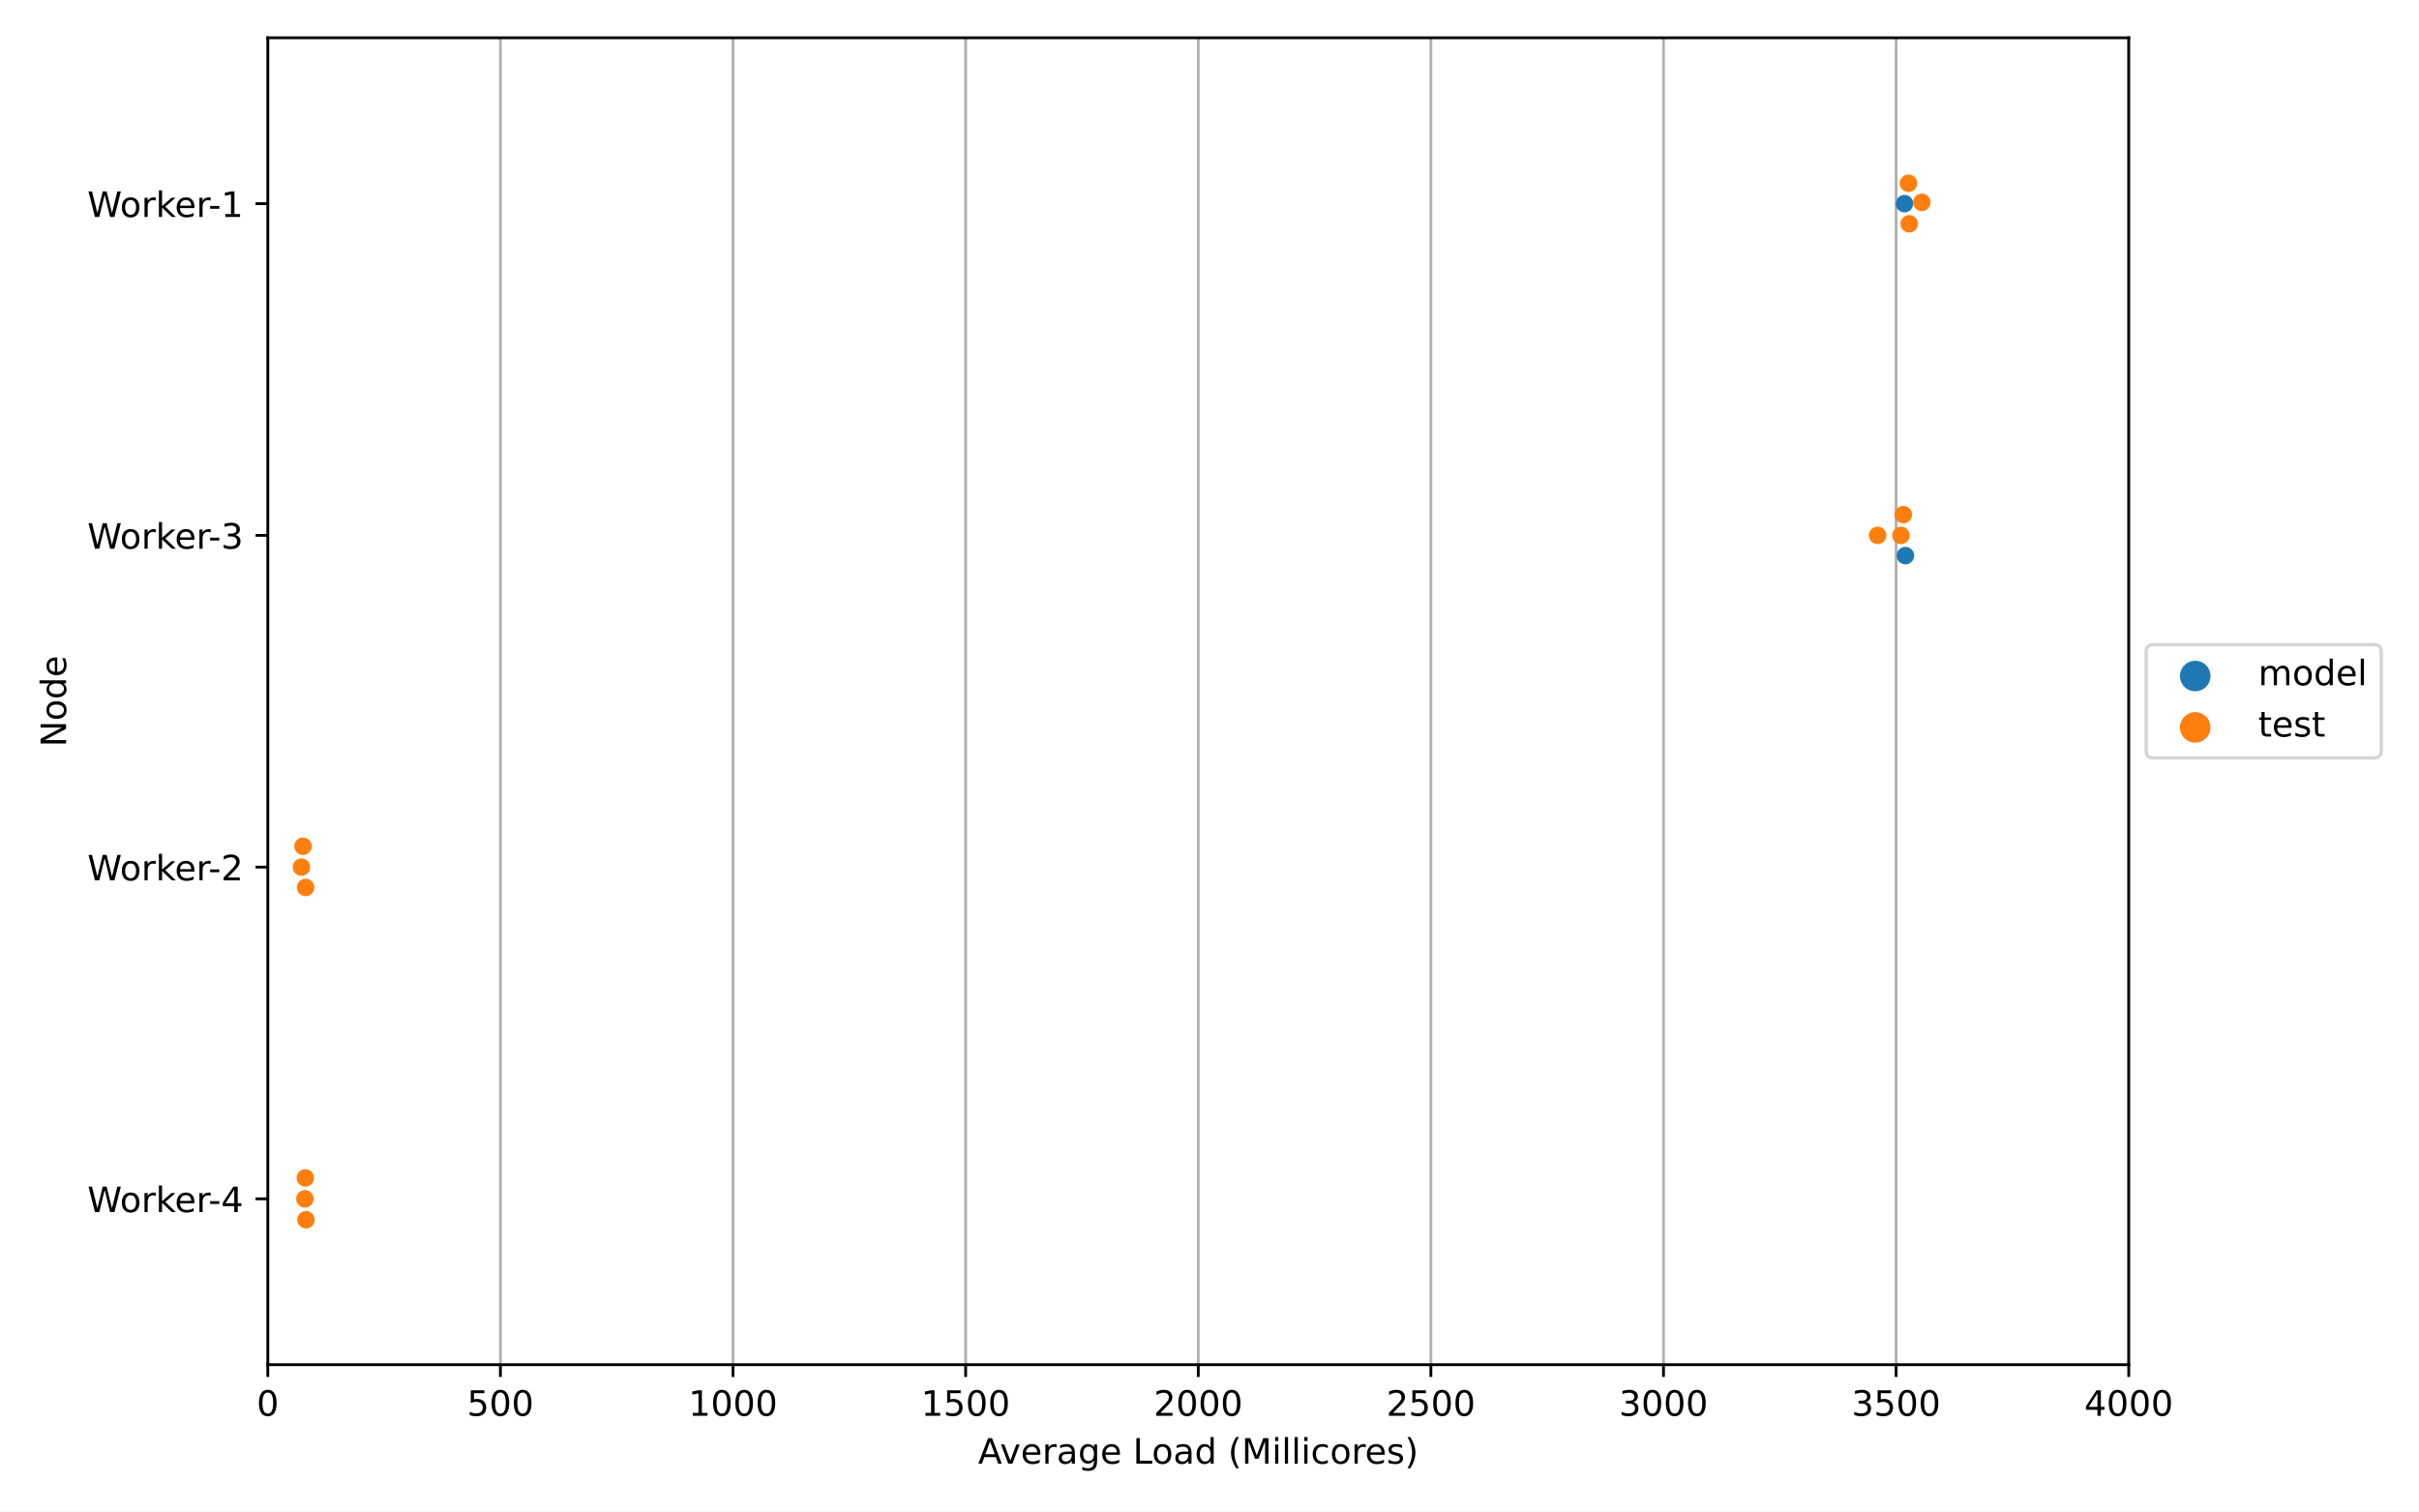
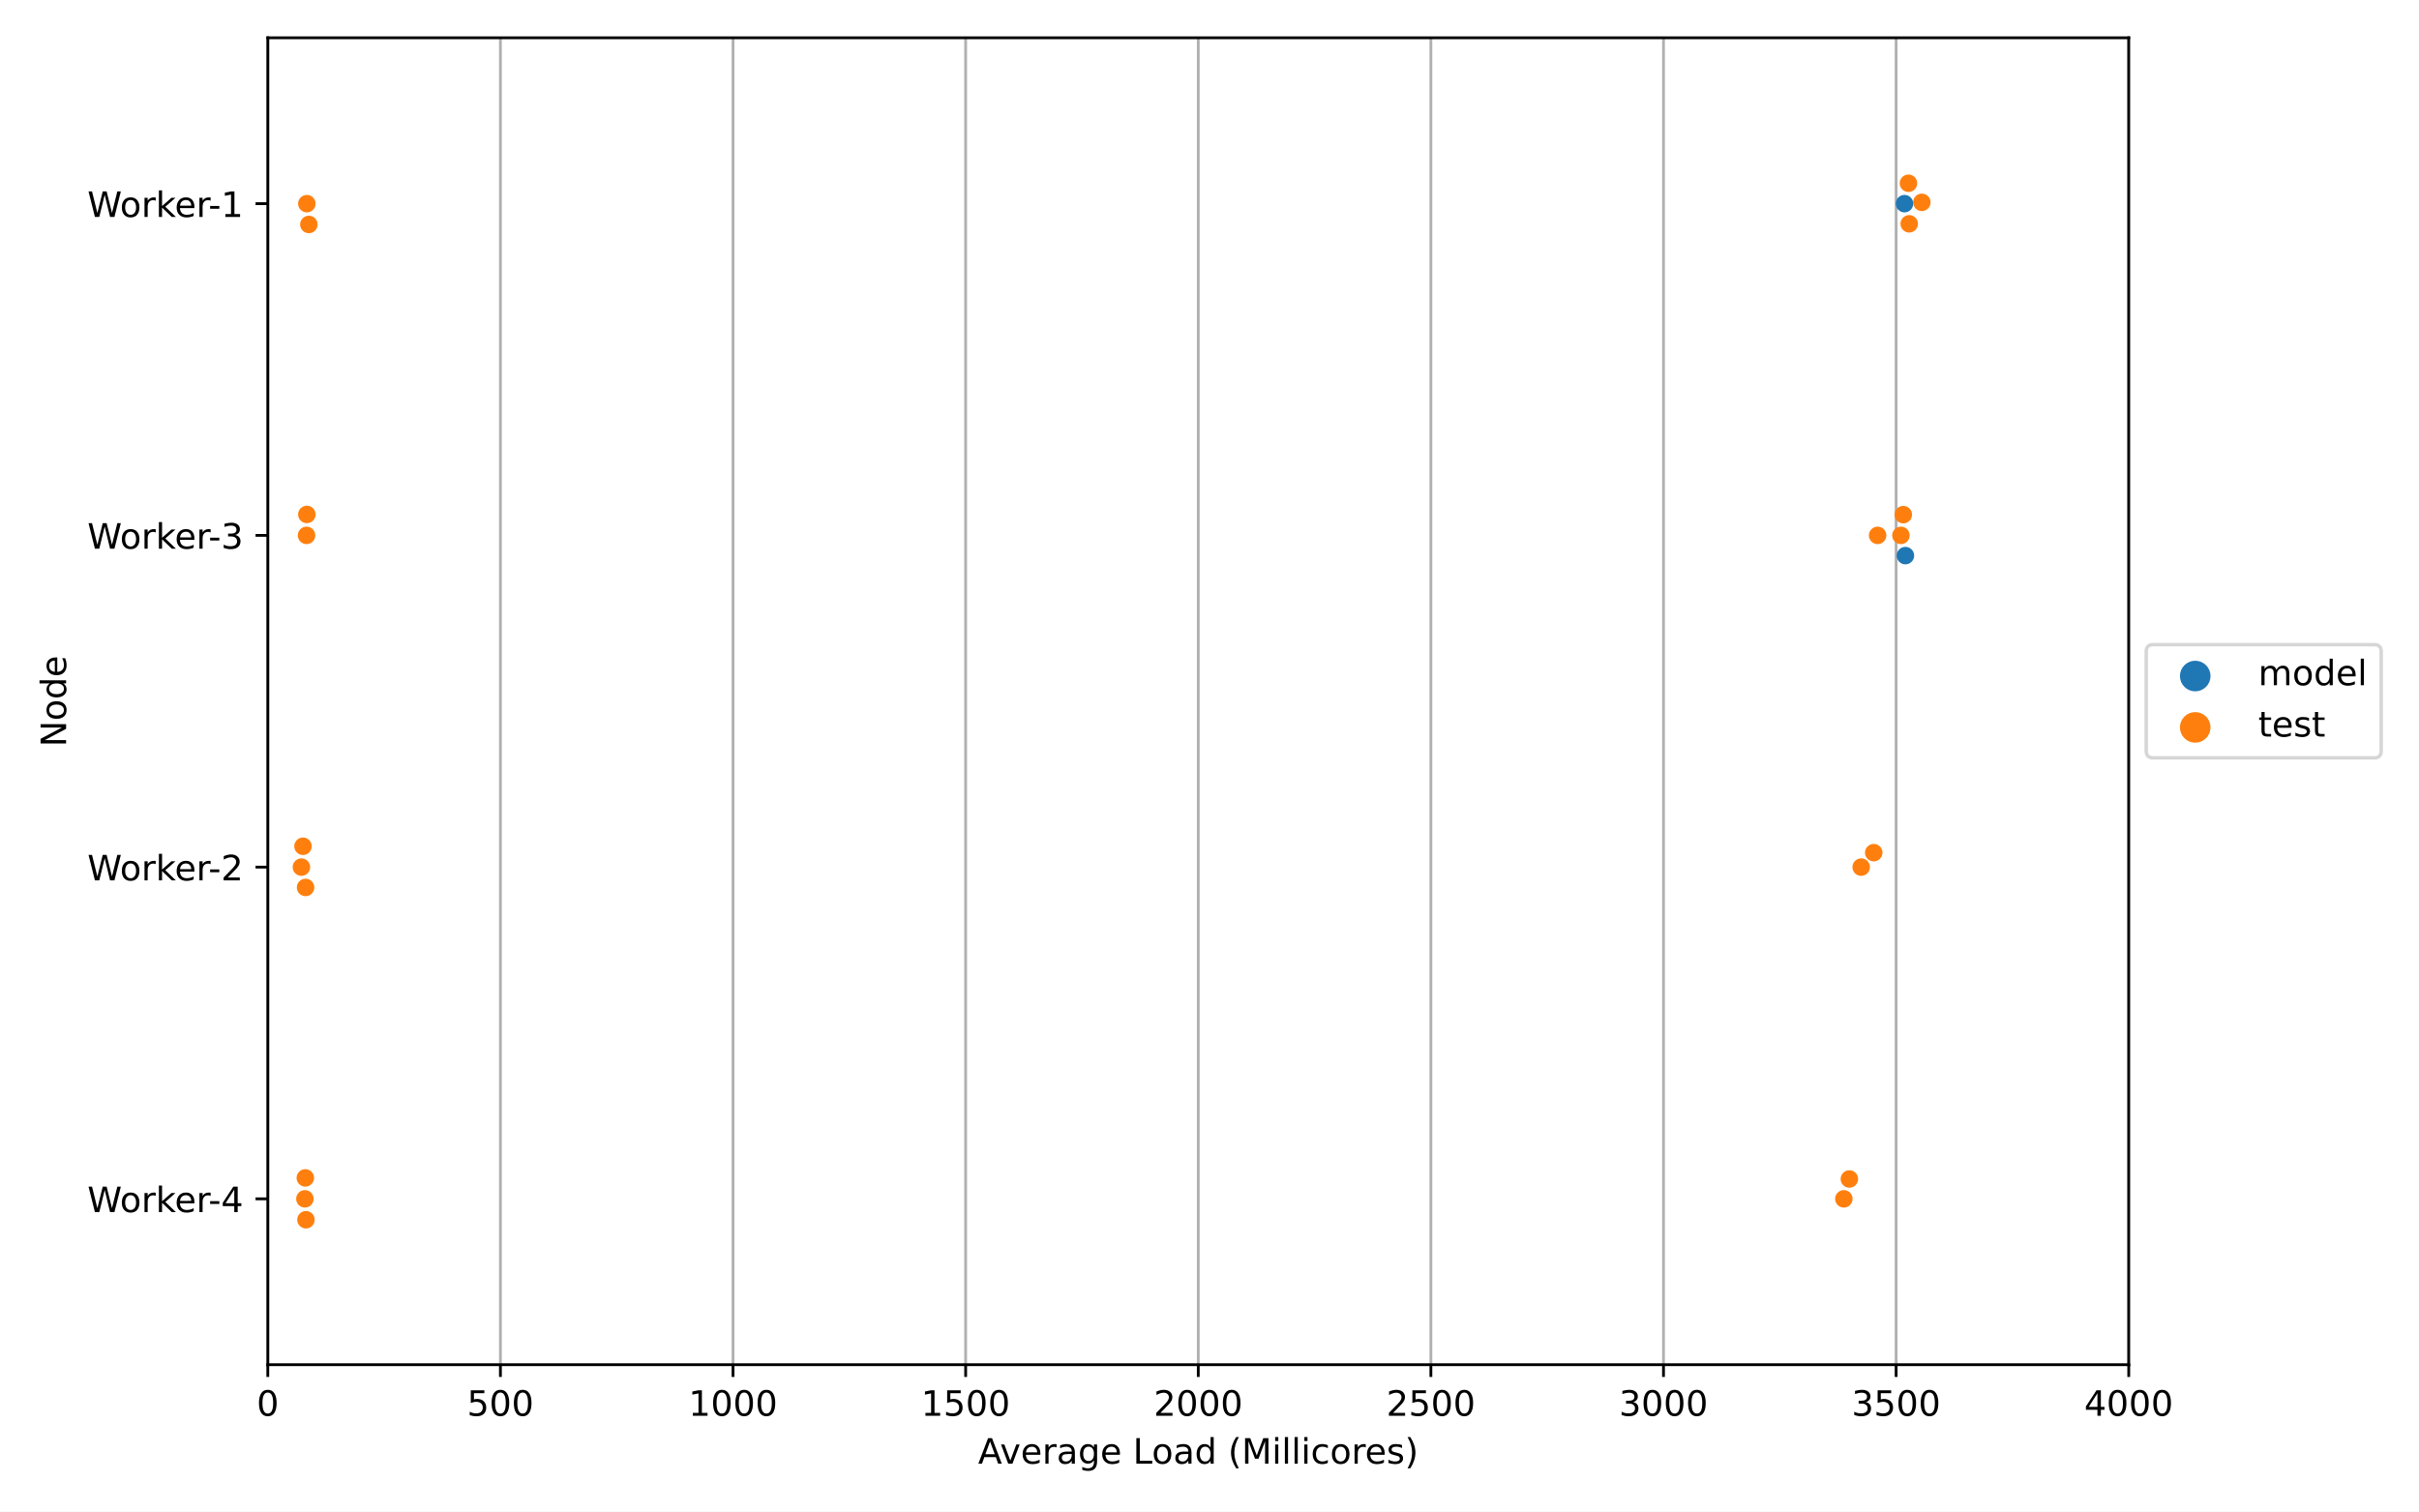
<svg xmlns="http://www.w3.org/2000/svg" xmlns:xlink="http://www.w3.org/1999/xlink" height="432pt" version="1.1" viewBox="0 0 691.2 432" width="691.2pt">
  <defs>
    <style type="text/css">*{stroke-linecap:butt;stroke-linejoin:round;}</style>
  </defs>
  <g id="figure_1">
    <g id="patch_1">
      <path d="M 0 432  L 691.2 432  L 691.2 0  L 0 0  z " style="fill:#ffffff;" />
    </g>
    <g id="axes_1">
      <g id="patch_2">
        <path d="M 76.52 390.04  L 608.26 390.04  L 608.26 10.8  L 76.52 10.8  z " style="fill:#ffffff;" />
      </g>
      <g id="PathCollection_1" />
      <g id="PathCollection_2" />
      <g id="matplotlib.axis_1">
        <g id="xtick_1">
          <g id="line2d_1">
-             <path clip-path="url(#pcf70c46ea8)" d="M 76.52 390.04  L 76.52 10.8  " style="fill:none;stroke:#b0b0b0;stroke-linecap:square;stroke-width:0.8;" />
+             <path clip-path="url(#p6c5d3d600a)" d="M 76.52 390.04  L 76.52 10.8  " style="fill:none;stroke:#b0b0b0;stroke-linecap:square;stroke-width:0.8;" />
          </g>
          <g id="line2d_2">
            <defs>
-               <path d="M 0 0  L 0 3.5  " id="mb868f9da15" style="stroke:#000000;stroke-width:0.8;" />
-             </defs>
-             <g>
-               <use style="stroke:#000000;stroke-width:0.8;" x="76.52" xlink:href="#mb868f9da15" y="390.04" />
+               <path d="M 0 0  L 0 3.5  " id="m6a0aeafba4" style="stroke:#000000;stroke-width:0.8;" />
+             </defs>
+             <g>
+               <use style="stroke:#000000;stroke-width:0.8;" x="76.52" xlink:href="#m6a0aeafba4" y="390.04" />
            </g>
          </g>
          <g id="text_1">
            <g transform="translate(73.33875 404.6384)scale(0.1 -0.1)">
              <defs>
                <path d="M 2034 4250  Q 1547 4250 1301 3770  Q 1056 3291 1056 2328  Q 1056 1369 1301 889  Q 1547 409 2034 409  Q 2525 409 2770 889  Q 3016 1369 3016 2328  Q 3016 3291 2770 3770  Q 2525 4250 2034 4250  z M 2034 4750  Q 2819 4750 3233 4129  Q 3647 3509 3647 2328  Q 3647 1150 3233 529  Q 2819 -91 2034 -91  Q 1250 -91 836 529  Q 422 1150 422 2328  Q 422 3509 836 4129  Q 1250 4750 2034 4750  z " id="DejaVuSans-30" transform="scale(0.015625)" />
              </defs>
              <use xlink:href="#DejaVuSans-30" />
            </g>
          </g>
        </g>
        <g id="xtick_2">
          <g id="line2d_3">
-             <path clip-path="url(#pcf70c46ea8)" d="M 142.988 390.04  L 142.988 10.8  " style="fill:none;stroke:#b0b0b0;stroke-linecap:square;stroke-width:0.8;" />
+             <path clip-path="url(#p6c5d3d600a)" d="M 142.988 390.04  L 142.988 10.8  " style="fill:none;stroke:#b0b0b0;stroke-linecap:square;stroke-width:0.8;" />
          </g>
          <g id="line2d_4">
            <g>
-               <use style="stroke:#000000;stroke-width:0.8;" x="142.988" xlink:href="#mb868f9da15" y="390.04" />
+               <use style="stroke:#000000;stroke-width:0.8;" x="142.988" xlink:href="#m6a0aeafba4" y="390.04" />
            </g>
          </g>
          <g id="text_2">
            <g transform="translate(133.4437 404.6384)scale(0.1 -0.1)">
              <defs>
                <path d="M 691 4666  L 3169 4666  L 3169 4134  L 1269 4134  L 1269 2991  Q 1406 3038 1543 3061  Q 1681 3084 1819 3084  Q 2600 3084 3056 2656  Q 3513 2228 3513 1497  Q 3513 744 3044 326  Q 2575 -91 1722 -91  Q 1428 -91 1123 -41  Q 819 9 494 109  L 494 744  Q 775 591 1075 516  Q 1375 441 1709 441  Q 2250 441 2565 725  Q 2881 1009 2881 1497  Q 2881 1984 2565 2268  Q 2250 2553 1709 2553  Q 1456 2553 1204 2497  Q 953 2441 691 2322  L 691 4666  z " id="DejaVuSans-35" transform="scale(0.015625)" />
              </defs>
              <use xlink:href="#DejaVuSans-35" />
              <use x="63.623" xlink:href="#DejaVuSans-30" />
              <use x="127.246" xlink:href="#DejaVuSans-30" />
            </g>
          </g>
        </g>
        <g id="xtick_3">
          <g id="line2d_5">
-             <path clip-path="url(#pcf70c46ea8)" d="M 209.455 390.04  L 209.455 10.8  " style="fill:none;stroke:#b0b0b0;stroke-linecap:square;stroke-width:0.8;" />
+             <path clip-path="url(#p6c5d3d600a)" d="M 209.455 390.04  L 209.455 10.8  " style="fill:none;stroke:#b0b0b0;stroke-linecap:square;stroke-width:0.8;" />
          </g>
          <g id="line2d_6">
            <g>
-               <use style="stroke:#000000;stroke-width:0.8;" x="209.455" xlink:href="#mb868f9da15" y="390.04" />
+               <use style="stroke:#000000;stroke-width:0.8;" x="209.455" xlink:href="#m6a0aeafba4" y="390.04" />
            </g>
          </g>
          <g id="text_3">
            <g transform="translate(196.73 404.6384)scale(0.1 -0.1)">
              <defs>
                <path d="M 794 531  L 1825 531  L 1825 4091  L 703 3866  L 703 4441  L 1819 4666  L 2450 4666  L 2450 531  L 3481 531  L 3481 0  L 794 0  L 794 531  z " id="DejaVuSans-31" transform="scale(0.015625)" />
              </defs>
              <use xlink:href="#DejaVuSans-31" />
              <use x="63.623" xlink:href="#DejaVuSans-30" />
              <use x="127.246" xlink:href="#DejaVuSans-30" />
              <use x="190.869" xlink:href="#DejaVuSans-30" />
            </g>
          </g>
        </g>
        <g id="xtick_4">
          <g id="line2d_7">
-             <path clip-path="url(#pcf70c46ea8)" d="M 275.923 390.04  L 275.923 10.8  " style="fill:none;stroke:#b0b0b0;stroke-linecap:square;stroke-width:0.8;" />
+             <path clip-path="url(#p6c5d3d600a)" d="M 275.923 390.04  L 275.923 10.8  " style="fill:none;stroke:#b0b0b0;stroke-linecap:square;stroke-width:0.8;" />
          </g>
          <g id="line2d_8">
            <g>
-               <use style="stroke:#000000;stroke-width:0.8;" x="275.923" xlink:href="#mb868f9da15" y="390.04" />
+               <use style="stroke:#000000;stroke-width:0.8;" x="275.923" xlink:href="#m6a0aeafba4" y="390.04" />
            </g>
          </g>
          <g id="text_4">
            <g transform="translate(263.1975 404.6384)scale(0.1 -0.1)">
              <use xlink:href="#DejaVuSans-31" />
              <use x="63.623" xlink:href="#DejaVuSans-35" />
              <use x="127.246" xlink:href="#DejaVuSans-30" />
              <use x="190.869" xlink:href="#DejaVuSans-30" />
            </g>
          </g>
        </g>
        <g id="xtick_5">
          <g id="line2d_9">
-             <path clip-path="url(#pcf70c46ea8)" d="M 342.39 390.04  L 342.39 10.8  " style="fill:none;stroke:#b0b0b0;stroke-linecap:square;stroke-width:0.8;" />
+             <path clip-path="url(#p6c5d3d600a)" d="M 342.39 390.04  L 342.39 10.8  " style="fill:none;stroke:#b0b0b0;stroke-linecap:square;stroke-width:0.8;" />
          </g>
          <g id="line2d_10">
            <g>
-               <use style="stroke:#000000;stroke-width:0.8;" x="342.39" xlink:href="#mb868f9da15" y="390.04" />
+               <use style="stroke:#000000;stroke-width:0.8;" x="342.39" xlink:href="#m6a0aeafba4" y="390.04" />
            </g>
          </g>
          <g id="text_5">
            <g transform="translate(329.665 404.6384)scale(0.1 -0.1)">
              <defs>
                <path d="M 1228 531  L 3431 531  L 3431 0  L 469 0  L 469 531  Q 828 903 1448 1529  Q 2069 2156 2228 2338  Q 2531 2678 2651 2914  Q 2772 3150 2772 3378  Q 2772 3750 2511 3984  Q 2250 4219 1831 4219  Q 1534 4219 1204 4116  Q 875 4013 500 3803  L 500 4441  Q 881 4594 1212 4672  Q 1544 4750 1819 4750  Q 2544 4750 2975 4387  Q 3406 4025 3406 3419  Q 3406 3131 3298 2873  Q 3191 2616 2906 2266  Q 2828 2175 2409 1742  Q 1991 1309 1228 531  z " id="DejaVuSans-32" transform="scale(0.015625)" />
              </defs>
              <use xlink:href="#DejaVuSans-32" />
              <use x="63.623" xlink:href="#DejaVuSans-30" />
              <use x="127.246" xlink:href="#DejaVuSans-30" />
              <use x="190.869" xlink:href="#DejaVuSans-30" />
            </g>
          </g>
        </g>
        <g id="xtick_6">
          <g id="line2d_11">
-             <path clip-path="url(#pcf70c46ea8)" d="M 408.858 390.04  L 408.858 10.8  " style="fill:none;stroke:#b0b0b0;stroke-linecap:square;stroke-width:0.8;" />
+             <path clip-path="url(#p6c5d3d600a)" d="M 408.858 390.04  L 408.858 10.8  " style="fill:none;stroke:#b0b0b0;stroke-linecap:square;stroke-width:0.8;" />
          </g>
          <g id="line2d_12">
            <g>
-               <use style="stroke:#000000;stroke-width:0.8;" x="408.858" xlink:href="#mb868f9da15" y="390.04" />
+               <use style="stroke:#000000;stroke-width:0.8;" x="408.858" xlink:href="#m6a0aeafba4" y="390.04" />
            </g>
          </g>
          <g id="text_6">
            <g transform="translate(396.1325 404.6384)scale(0.1 -0.1)">
              <use xlink:href="#DejaVuSans-32" />
              <use x="63.623" xlink:href="#DejaVuSans-35" />
              <use x="127.246" xlink:href="#DejaVuSans-30" />
              <use x="190.869" xlink:href="#DejaVuSans-30" />
            </g>
          </g>
        </g>
        <g id="xtick_7">
          <g id="line2d_13">
-             <path clip-path="url(#pcf70c46ea8)" d="M 475.325 390.04  L 475.325 10.8  " style="fill:none;stroke:#b0b0b0;stroke-linecap:square;stroke-width:0.8;" />
+             <path clip-path="url(#p6c5d3d600a)" d="M 475.325 390.04  L 475.325 10.8  " style="fill:none;stroke:#b0b0b0;stroke-linecap:square;stroke-width:0.8;" />
          </g>
          <g id="line2d_14">
            <g>
-               <use style="stroke:#000000;stroke-width:0.8;" x="475.325" xlink:href="#mb868f9da15" y="390.04" />
+               <use style="stroke:#000000;stroke-width:0.8;" x="475.325" xlink:href="#m6a0aeafba4" y="390.04" />
            </g>
          </g>
          <g id="text_7">
            <g transform="translate(462.6 404.6384)scale(0.1 -0.1)">
              <defs>
                <path d="M 2597 2516  Q 3050 2419 3304 2112  Q 3559 1806 3559 1356  Q 3559 666 3084 287  Q 2609 -91 1734 -91  Q 1441 -91 1130 -33  Q 819 25 488 141  L 488 750  Q 750 597 1062 519  Q 1375 441 1716 441  Q 2309 441 2620 675  Q 2931 909 2931 1356  Q 2931 1769 2642 2001  Q 2353 2234 1838 2234  L 1294 2234  L 1294 2753  L 1863 2753  Q 2328 2753 2575 2939  Q 2822 3125 2822 3475  Q 2822 3834 2567 4026  Q 2313 4219 1838 4219  Q 1578 4219 1281 4162  Q 984 4106 628 3988  L 628 4550  Q 988 4650 1302 4700  Q 1616 4750 1894 4750  Q 2613 4750 3031 4423  Q 3450 4097 3450 3541  Q 3450 3153 3228 2886  Q 3006 2619 2597 2516  z " id="DejaVuSans-33" transform="scale(0.015625)" />
              </defs>
              <use xlink:href="#DejaVuSans-33" />
              <use x="63.623" xlink:href="#DejaVuSans-30" />
              <use x="127.246" xlink:href="#DejaVuSans-30" />
              <use x="190.869" xlink:href="#DejaVuSans-30" />
            </g>
          </g>
        </g>
        <g id="xtick_8">
          <g id="line2d_15">
-             <path clip-path="url(#pcf70c46ea8)" d="M 541.793 390.04  L 541.793 10.8  " style="fill:none;stroke:#b0b0b0;stroke-linecap:square;stroke-width:0.8;" />
+             <path clip-path="url(#p6c5d3d600a)" d="M 541.793 390.04  L 541.793 10.8  " style="fill:none;stroke:#b0b0b0;stroke-linecap:square;stroke-width:0.8;" />
          </g>
          <g id="line2d_16">
            <g>
-               <use style="stroke:#000000;stroke-width:0.8;" x="541.793" xlink:href="#mb868f9da15" y="390.04" />
+               <use style="stroke:#000000;stroke-width:0.8;" x="541.793" xlink:href="#m6a0aeafba4" y="390.04" />
            </g>
          </g>
          <g id="text_8">
            <g transform="translate(529.0675 404.6384)scale(0.1 -0.1)">
              <use xlink:href="#DejaVuSans-33" />
              <use x="63.623" xlink:href="#DejaVuSans-35" />
              <use x="127.246" xlink:href="#DejaVuSans-30" />
              <use x="190.869" xlink:href="#DejaVuSans-30" />
            </g>
          </g>
        </g>
        <g id="xtick_9">
          <g id="line2d_17">
-             <path clip-path="url(#pcf70c46ea8)" d="M 608.26 390.04  L 608.26 10.8  " style="fill:none;stroke:#b0b0b0;stroke-linecap:square;stroke-width:0.8;" />
+             <path clip-path="url(#p6c5d3d600a)" d="M 608.26 390.04  L 608.26 10.8  " style="fill:none;stroke:#b0b0b0;stroke-linecap:square;stroke-width:0.8;" />
          </g>
          <g id="line2d_18">
            <g>
-               <use style="stroke:#000000;stroke-width:0.8;" x="608.26" xlink:href="#mb868f9da15" y="390.04" />
+               <use style="stroke:#000000;stroke-width:0.8;" x="608.26" xlink:href="#m6a0aeafba4" y="390.04" />
            </g>
          </g>
          <g id="text_9">
            <g transform="translate(595.535 404.6384)scale(0.1 -0.1)">
              <defs>
                <path d="M 2419 4116  L 825 1625  L 2419 1625  L 2419 4116  z M 2253 4666  L 3047 4666  L 3047 1625  L 3713 1625  L 3713 1100  L 3047 1100  L 3047 0  L 2419 0  L 2419 1100  L 313 1100  L 313 1709  L 2253 4666  z " id="DejaVuSans-34" transform="scale(0.015625)" />
              </defs>
              <use xlink:href="#DejaVuSans-34" />
              <use x="63.623" xlink:href="#DejaVuSans-30" />
              <use x="127.246" xlink:href="#DejaVuSans-30" />
              <use x="190.869" xlink:href="#DejaVuSans-30" />
            </g>
          </g>
        </g>
        <g id="text_10">
          <g transform="translate(279.4783 418.3166)scale(0.1 -0.1)">
            <defs>
              <path d="M 2188 4044  L 1331 1722  L 3047 1722  L 2188 4044  z M 1831 4666  L 2547 4666  L 4325 0  L 3669 0  L 3244 1197  L 1141 1197  L 716 0  L 50 0  L 1831 4666  z " id="DejaVuSans-41" transform="scale(0.015625)" />
              <path d="M 191 3500  L 800 3500  L 1894 563  L 2988 3500  L 3597 3500  L 2284 0  L 1503 0  L 191 3500  z " id="DejaVuSans-76" transform="scale(0.015625)" />
              <path d="M 3597 1894  L 3597 1613  L 953 1613  Q 991 1019 1311 708  Q 1631 397 2203 397  Q 2534 397 2845 478  Q 3156 559 3463 722  L 3463 178  Q 3153 47 2828 -22  Q 2503 -91 2169 -91  Q 1331 -91 842 396  Q 353 884 353 1716  Q 353 2575 817 3079  Q 1281 3584 2069 3584  Q 2775 3584 3186 3129  Q 3597 2675 3597 1894  z M 3022 2063  Q 3016 2534 2758 2815  Q 2500 3097 2075 3097  Q 1594 3097 1305 2825  Q 1016 2553 972 2059  L 3022 2063  z " id="DejaVuSans-65" transform="scale(0.015625)" />
              <path d="M 2631 2963  Q 2534 3019 2420 3045  Q 2306 3072 2169 3072  Q 1681 3072 1420 2755  Q 1159 2438 1159 1844  L 1159 0  L 581 0  L 581 3500  L 1159 3500  L 1159 2956  Q 1341 3275 1631 3429  Q 1922 3584 2338 3584  Q 2397 3584 2469 3576  Q 2541 3569 2628 3553  L 2631 2963  z " id="DejaVuSans-72" transform="scale(0.015625)" />
              <path d="M 2194 1759  Q 1497 1759 1228 1600  Q 959 1441 959 1056  Q 959 750 1161 570  Q 1363 391 1709 391  Q 2188 391 2477 730  Q 2766 1069 2766 1631  L 2766 1759  L 2194 1759  z M 3341 1997  L 3341 0  L 2766 0  L 2766 531  Q 2569 213 2275 61  Q 1981 -91 1556 -91  Q 1019 -91 701 211  Q 384 513 384 1019  Q 384 1609 779 1909  Q 1175 2209 1959 2209  L 2766 2209  L 2766 2266  Q 2766 2663 2505 2880  Q 2244 3097 1772 3097  Q 1472 3097 1187 3025  Q 903 2953 641 2809  L 641 3341  Q 956 3463 1253 3523  Q 1550 3584 1831 3584  Q 2591 3584 2966 3190  Q 3341 2797 3341 1997  z " id="DejaVuSans-61" transform="scale(0.015625)" />
              <path d="M 2906 1791  Q 2906 2416 2648 2759  Q 2391 3103 1925 3103  Q 1463 3103 1205 2759  Q 947 2416 947 1791  Q 947 1169 1205 825  Q 1463 481 1925 481  Q 2391 481 2648 825  Q 2906 1169 2906 1791  z M 3481 434  Q 3481 -459 3084 -895  Q 2688 -1331 1869 -1331  Q 1566 -1331 1297 -1286  Q 1028 -1241 775 -1147  L 775 -588  Q 1028 -725 1275 -790  Q 1522 -856 1778 -856  Q 2344 -856 2625 -561  Q 2906 -266 2906 331  L 2906 616  Q 2728 306 2450 153  Q 2172 0 1784 0  Q 1141 0 747 490  Q 353 981 353 1791  Q 353 2603 747 3093  Q 1141 3584 1784 3584  Q 2172 3584 2450 3431  Q 2728 3278 2906 2969  L 2906 3500  L 3481 3500  L 3481 434  z " id="DejaVuSans-67" transform="scale(0.015625)" />
              <path id="DejaVuSans-20" transform="scale(0.015625)" />
              <path d="M 628 4666  L 1259 4666  L 1259 531  L 3531 531  L 3531 0  L 628 0  L 628 4666  z " id="DejaVuSans-4c" transform="scale(0.015625)" />
              <path d="M 1959 3097  Q 1497 3097 1228 2736  Q 959 2375 959 1747  Q 959 1119 1226 758  Q 1494 397 1959 397  Q 2419 397 2687 759  Q 2956 1122 2956 1747  Q 2956 2369 2687 2733  Q 2419 3097 1959 3097  z M 1959 3584  Q 2709 3584 3137 3096  Q 3566 2609 3566 1747  Q 3566 888 3137 398  Q 2709 -91 1959 -91  Q 1206 -91 779 398  Q 353 888 353 1747  Q 353 2609 779 3096  Q 1206 3584 1959 3584  z " id="DejaVuSans-6f" transform="scale(0.015625)" />
              <path d="M 2906 2969  L 2906 4863  L 3481 4863  L 3481 0  L 2906 0  L 2906 525  Q 2725 213 2448 61  Q 2172 -91 1784 -91  Q 1150 -91 751 415  Q 353 922 353 1747  Q 353 2572 751 3078  Q 1150 3584 1784 3584  Q 2172 3584 2448 3432  Q 2725 3281 2906 2969  z M 947 1747  Q 947 1113 1208 752  Q 1469 391 1925 391  Q 2381 391 2643 752  Q 2906 1113 2906 1747  Q 2906 2381 2643 2742  Q 2381 3103 1925 3103  Q 1469 3103 1208 2742  Q 947 2381 947 1747  z " id="DejaVuSans-64" transform="scale(0.015625)" />
              <path d="M 1984 4856  Q 1566 4138 1362 3434  Q 1159 2731 1159 2009  Q 1159 1288 1364 580  Q 1569 -128 1984 -844  L 1484 -844  Q 1016 -109 783 600  Q 550 1309 550 2009  Q 550 2706 781 3412  Q 1013 4119 1484 4856  L 1984 4856  z " id="DejaVuSans-28" transform="scale(0.015625)" />
              <path d="M 628 4666  L 1569 4666  L 2759 1491  L 3956 4666  L 4897 4666  L 4897 0  L 4281 0  L 4281 4097  L 3078 897  L 2444 897  L 1241 4097  L 1241 0  L 628 0  L 628 4666  z " id="DejaVuSans-4d" transform="scale(0.015625)" />
              <path d="M 603 3500  L 1178 3500  L 1178 0  L 603 0  L 603 3500  z M 603 4863  L 1178 4863  L 1178 4134  L 603 4134  L 603 4863  z " id="DejaVuSans-69" transform="scale(0.015625)" />
              <path d="M 603 4863  L 1178 4863  L 1178 0  L 603 0  L 603 4863  z " id="DejaVuSans-6c" transform="scale(0.015625)" />
              <path d="M 3122 3366  L 3122 2828  Q 2878 2963 2633 3030  Q 2388 3097 2138 3097  Q 1578 3097 1268 2742  Q 959 2388 959 1747  Q 959 1106 1268 751  Q 1578 397 2138 397  Q 2388 397 2633 464  Q 2878 531 3122 666  L 3122 134  Q 2881 22 2623 -34  Q 2366 -91 2075 -91  Q 1284 -91 818 406  Q 353 903 353 1747  Q 353 2603 823 3093  Q 1294 3584 2113 3584  Q 2378 3584 2631 3529  Q 2884 3475 3122 3366  z " id="DejaVuSans-63" transform="scale(0.015625)" />
              <path d="M 2834 3397  L 2834 2853  Q 2591 2978 2328 3040  Q 2066 3103 1784 3103  Q 1356 3103 1142 2972  Q 928 2841 928 2578  Q 928 2378 1081 2264  Q 1234 2150 1697 2047  L 1894 2003  Q 2506 1872 2764 1633  Q 3022 1394 3022 966  Q 3022 478 2636 193  Q 2250 -91 1575 -91  Q 1294 -91 989 -36  Q 684 19 347 128  L 347 722  Q 666 556 975 473  Q 1284 391 1588 391  Q 1994 391 2212 530  Q 2431 669 2431 922  Q 2431 1156 2273 1281  Q 2116 1406 1581 1522  L 1381 1569  Q 847 1681 609 1914  Q 372 2147 372 2553  Q 372 3047 722 3315  Q 1072 3584 1716 3584  Q 2034 3584 2315 3537  Q 2597 3491 2834 3397  z " id="DejaVuSans-73" transform="scale(0.015625)" />
              <path d="M 513 4856  L 1013 4856  Q 1481 4119 1714 3412  Q 1947 2706 1947 2009  Q 1947 1309 1714 600  Q 1481 -109 1013 -844  L 513 -844  Q 928 -128 1133 580  Q 1338 1288 1338 2009  Q 1338 2731 1133 3434  Q 928 4138 513 4856  z " id="DejaVuSans-29" transform="scale(0.015625)" />
            </defs>
            <use xlink:href="#DejaVuSans-41" />
            <use x="62.533" xlink:href="#DejaVuSans-76" />
            <use x="121.713" xlink:href="#DejaVuSans-65" />
            <use x="183.236" xlink:href="#DejaVuSans-72" />
            <use x="224.35" xlink:href="#DejaVuSans-61" />
            <use x="285.629" xlink:href="#DejaVuSans-67" />
            <use x="349.105" xlink:href="#DejaVuSans-65" />
            <use x="410.629" xlink:href="#DejaVuSans-20" />
            <use x="442.416" xlink:href="#DejaVuSans-4c" />
            <use x="496.379" xlink:href="#DejaVuSans-6f" />
            <use x="557.561" xlink:href="#DejaVuSans-61" />
            <use x="618.84" xlink:href="#DejaVuSans-64" />
            <use x="682.316" xlink:href="#DejaVuSans-20" />
            <use x="714.104" xlink:href="#DejaVuSans-28" />
            <use x="753.117" xlink:href="#DejaVuSans-4d" />
            <use x="839.396" xlink:href="#DejaVuSans-69" />
            <use x="867.18" xlink:href="#DejaVuSans-6c" />
            <use x="894.963" xlink:href="#DejaVuSans-6c" />
            <use x="922.746" xlink:href="#DejaVuSans-69" />
            <use x="950.529" xlink:href="#DejaVuSans-63" />
            <use x="1005.51" xlink:href="#DejaVuSans-6f" />
            <use x="1066.691" xlink:href="#DejaVuSans-72" />
            <use x="1105.555" xlink:href="#DejaVuSans-65" />
            <use x="1167.078" xlink:href="#DejaVuSans-73" />
            <use x="1219.178" xlink:href="#DejaVuSans-29" />
          </g>
        </g>
      </g>
      <g id="matplotlib.axis_2">
        <g id="ytick_1">
          <g id="line2d_19">
            <defs>
-               <path d="M 0 0  L -3.5 0  " id="m98f5fe3ae3" style="stroke:#000000;stroke-width:0.8;" />
-             </defs>
-             <g>
-               <use style="stroke:#000000;stroke-width:0.8;" x="76.52" xlink:href="#m98f5fe3ae3" y="58.205" />
+               <path d="M 0 0  L -3.5 0  " id="m88cb1e0734" style="stroke:#000000;stroke-width:0.8;" />
+             </defs>
+             <g>
+               <use style="stroke:#000000;stroke-width:0.8;" x="76.52" xlink:href="#m88cb1e0734" y="58.205" />
            </g>
          </g>
          <g id="text_11">
            <g transform="translate(24.96531 62.00422)scale(0.1 -0.1)">
              <defs>
                <path d="M 213 4666  L 850 4666  L 1831 722  L 2809 4666  L 3519 4666  L 4500 722  L 5478 4666  L 6119 4666  L 4947 0  L 4153 0  L 3169 4050  L 2175 0  L 1381 0  L 213 4666  z " id="DejaVuSans-57" transform="scale(0.015625)" />
                <path d="M 581 4863  L 1159 4863  L 1159 1991  L 2875 3500  L 3609 3500  L 1753 1863  L 3688 0  L 2938 0  L 1159 1709  L 1159 0  L 581 0  L 581 4863  z " id="DejaVuSans-6b" transform="scale(0.015625)" />
                <path d="M 313 2009  L 1997 2009  L 1997 1497  L 313 1497  L 313 2009  z " id="DejaVuSans-2d" transform="scale(0.015625)" />
              </defs>
              <use xlink:href="#DejaVuSans-57" />
              <use x="93.002" xlink:href="#DejaVuSans-6f" />
              <use x="154.184" xlink:href="#DejaVuSans-72" />
              <use x="195.297" xlink:href="#DejaVuSans-6b" />
              <use x="249.582" xlink:href="#DejaVuSans-65" />
              <use x="311.105" xlink:href="#DejaVuSans-72" />
              <use x="345.844" xlink:href="#DejaVuSans-2d" />
              <use x="381.928" xlink:href="#DejaVuSans-31" />
            </g>
          </g>
        </g>
        <g id="ytick_2">
          <g id="line2d_20">
            <g>
-               <use style="stroke:#000000;stroke-width:0.8;" x="76.52" xlink:href="#m98f5fe3ae3" y="153.015" />
+               <use style="stroke:#000000;stroke-width:0.8;" x="76.52" xlink:href="#m88cb1e0734" y="153.015" />
            </g>
          </g>
          <g id="text_12">
            <g transform="translate(24.96531 156.8142)scale(0.1 -0.1)">
              <use xlink:href="#DejaVuSans-57" />
              <use x="93.002" xlink:href="#DejaVuSans-6f" />
              <use x="154.184" xlink:href="#DejaVuSans-72" />
              <use x="195.297" xlink:href="#DejaVuSans-6b" />
              <use x="249.582" xlink:href="#DejaVuSans-65" />
              <use x="311.105" xlink:href="#DejaVuSans-72" />
              <use x="345.844" xlink:href="#DejaVuSans-2d" />
              <use x="381.928" xlink:href="#DejaVuSans-33" />
            </g>
          </g>
        </g>
        <g id="ytick_3">
          <g id="line2d_21">
            <g>
-               <use style="stroke:#000000;stroke-width:0.8;" x="76.52" xlink:href="#m98f5fe3ae3" y="247.825" />
+               <use style="stroke:#000000;stroke-width:0.8;" x="76.52" xlink:href="#m88cb1e0734" y="247.825" />
            </g>
          </g>
          <g id="text_13">
            <g transform="translate(24.96531 251.6242)scale(0.1 -0.1)">
              <use xlink:href="#DejaVuSans-57" />
              <use x="93.002" xlink:href="#DejaVuSans-6f" />
              <use x="154.184" xlink:href="#DejaVuSans-72" />
              <use x="195.297" xlink:href="#DejaVuSans-6b" />
              <use x="249.582" xlink:href="#DejaVuSans-65" />
              <use x="311.105" xlink:href="#DejaVuSans-72" />
              <use x="345.844" xlink:href="#DejaVuSans-2d" />
              <use x="381.928" xlink:href="#DejaVuSans-32" />
            </g>
          </g>
        </g>
        <g id="ytick_4">
          <g id="line2d_22">
            <g>
-               <use style="stroke:#000000;stroke-width:0.8;" x="76.52" xlink:href="#m98f5fe3ae3" y="342.635" />
+               <use style="stroke:#000000;stroke-width:0.8;" x="76.52" xlink:href="#m88cb1e0734" y="342.635" />
            </g>
          </g>
          <g id="text_14">
            <g transform="translate(24.96531 346.4342)scale(0.1 -0.1)">
              <use xlink:href="#DejaVuSans-57" />
              <use x="93.002" xlink:href="#DejaVuSans-6f" />
              <use x="154.184" xlink:href="#DejaVuSans-72" />
              <use x="195.297" xlink:href="#DejaVuSans-6b" />
              <use x="249.582" xlink:href="#DejaVuSans-65" />
              <use x="311.105" xlink:href="#DejaVuSans-72" />
              <use x="345.844" xlink:href="#DejaVuSans-2d" />
              <use x="381.928" xlink:href="#DejaVuSans-34" />
            </g>
          </g>
        </g>
        <g id="text_15">
          <g transform="translate(18.88563 213.4708)rotate(-90)scale(0.1 -0.1)">
            <defs>
              <path d="M 628 4666  L 1478 4666  L 3547 763  L 3547 4666  L 4159 4666  L 4159 0  L 3309 0  L 1241 3903  L 1241 0  L 628 0  L 628 4666  z " id="DejaVuSans-4e" transform="scale(0.015625)" />
            </defs>
            <use xlink:href="#DejaVuSans-4e" />
            <use x="74.805" xlink:href="#DejaVuSans-6f" />
            <use x="135.986" xlink:href="#DejaVuSans-64" />
            <use x="199.463" xlink:href="#DejaVuSans-65" />
          </g>
        </g>
      </g>
      <g id="patch_3">
        <path d="M 76.52 390.04  L 76.52 10.8  " style="fill:none;stroke:#000000;stroke-linecap:square;stroke-linejoin:miter;stroke-width:0.8;" />
      </g>
      <g id="patch_4">
        <path d="M 608.26 390.04  L 608.26 10.8  " style="fill:none;stroke:#000000;stroke-linecap:square;stroke-linejoin:miter;stroke-width:0.8;" />
      </g>
      <g id="patch_5">
        <path d="M 76.52 390.04  L 608.26 390.04  " style="fill:none;stroke:#000000;stroke-linecap:square;stroke-linejoin:miter;stroke-width:0.8;" />
      </g>
      <g id="patch_6">
        <path d="M 76.52 10.8  L 608.26 10.8  " style="fill:none;stroke:#000000;stroke-linecap:square;stroke-linejoin:miter;stroke-width:0.8;" />
      </g>
      <g id="PathCollection_3">
        <defs>
-           <path d="M 0 2.5  C 0.663 2.5 1.299 2.237 1.768 1.768  C 2.237 1.299 2.5 0.663 2.5 -0  C 2.5 -0.663 2.237 -1.299 1.768 -1.768  C 1.299 -2.237 0.663 -2.5 0 -2.5  C -0.663 -2.5 -1.299 -2.237 -1.768 -1.768  C -2.237 -1.299 -2.5 -0.663 -2.5 0  C -2.5 0.663 -2.237 1.299 -1.768 1.768  C -1.299 2.237 -0.663 2.5 0 2.5  z " id="C0_0_abda0c35c7" />
+           <path d="M 0 2.5  C 0.663 2.5 1.299 2.237 1.768 1.768  C 2.237 1.299 2.5 0.663 2.5 -0  C 2.5 -0.663 2.237 -1.299 1.768 -1.768  C 1.299 -2.237 0.663 -2.5 0 -2.5  C -0.663 -2.5 -1.299 -2.237 -1.768 -1.768  C -2.237 -1.299 -2.5 -0.663 -2.5 0  C -2.5 0.663 -2.237 1.299 -1.768 1.768  C -1.299 2.237 -0.663 2.5 0 2.5  z " id="C0_0_55e5cbe267" />
        </defs>
-         <g clip-path="url(#pcf70c46ea8)">
-           <use style="fill:#1f77b4;" x="544.185" xlink:href="#C0_0_abda0c35c7" y="58.205" />
-         </g>
-         <g clip-path="url(#pcf70c46ea8)">
-           <use style="fill:#ff7f0e;" x="545.319" xlink:href="#C0_0_abda0c35c7" y="52.378" />
-         </g>
-         <g clip-path="url(#pcf70c46ea8)">
-           <use style="fill:#ff7f0e;" x="545.537" xlink:href="#C0_0_abda0c35c7" y="63.964" />
-         </g>
-         <g clip-path="url(#pcf70c46ea8)">
-           <use style="fill:#ff7f0e;" x="549.139" xlink:href="#C0_0_abda0c35c7" y="57.833" />
+         <g clip-path="url(#p6c5d3d600a)">
+           <use style="fill:#ff7f0e;" x="87.679" xlink:href="#C0_0_55e5cbe267" y="58.205" />
+         </g>
+         <g clip-path="url(#p6c5d3d600a)">
+           <use style="fill:#ff7f0e;" x="88.251" xlink:href="#C0_0_55e5cbe267" y="64.151" />
+         </g>
+         <g clip-path="url(#p6c5d3d600a)">
+           <use style="fill:#1f77b4;" x="544.185" xlink:href="#C0_0_55e5cbe267" y="58.205" />
+         </g>
+         <g clip-path="url(#p6c5d3d600a)">
+           <use style="fill:#ff7f0e;" x="545.319" xlink:href="#C0_0_55e5cbe267" y="52.378" />
+         </g>
+         <g clip-path="url(#p6c5d3d600a)">
+           <use style="fill:#ff7f0e;" x="545.537" xlink:href="#C0_0_55e5cbe267" y="63.964" />
+         </g>
+         <g clip-path="url(#p6c5d3d600a)">
+           <use style="fill:#ff7f0e;" x="549.139" xlink:href="#C0_0_55e5cbe267" y="57.833" />
        </g>
      </g>
      <g id="PathCollection_4">
        <defs>
-           <path d="M 0 2.5  C 0.663 2.5 1.299 2.237 1.768 1.768  C 2.237 1.299 2.5 0.663 2.5 -0  C 2.5 -0.663 2.237 -1.299 1.768 -1.768  C 1.299 -2.237 0.663 -2.5 0 -2.5  C -0.663 -2.5 -1.299 -2.237 -1.768 -1.768  C -2.237 -1.299 -2.5 -0.663 -2.5 0  C -2.5 0.663 -2.237 1.299 -1.768 1.768  C -1.299 2.237 -0.663 2.5 0 2.5  z " id="C1_0_c002fb0205" />
+           <path d="M 0 2.5  C 0.663 2.5 1.299 2.237 1.768 1.768  C 2.237 1.299 2.5 0.663 2.5 -0  C 2.5 -0.663 2.237 -1.299 1.768 -1.768  C 1.299 -2.237 0.663 -2.5 0 -2.5  C -0.663 -2.5 -1.299 -2.237 -1.768 -1.768  C -2.237 -1.299 -2.5 -0.663 -2.5 0  C -2.5 0.663 -2.237 1.299 -1.768 1.768  C -1.299 2.237 -0.663 2.5 0 2.5  z " id="C1_0_7658c5db6c" />
        </defs>
-         <g clip-path="url(#pcf70c46ea8)">
-           <use style="fill:#ff7f0e;" x="536.508" xlink:href="#C1_0_c002fb0205" y="153.015" />
-         </g>
-         <g clip-path="url(#pcf70c46ea8)">
-           <use style="fill:#ff7f0e;" x="543.165" xlink:href="#C1_0_c002fb0205" y="153.015" />
-         </g>
-         <g clip-path="url(#pcf70c46ea8)">
-           <use style="fill:#ff7f0e;" x="543.844" xlink:href="#C1_0_c002fb0205" y="147.086" />
-         </g>
-         <g clip-path="url(#pcf70c46ea8)">
-           <use style="fill:#1f77b4;" x="544.451" xlink:href="#C1_0_c002fb0205" y="158.796" />
+         <g clip-path="url(#p6c5d3d600a)">
+           <use style="fill:#ff7f0e;" x="87.593" xlink:href="#C1_0_7658c5db6c" y="153.015" />
+         </g>
+         <g clip-path="url(#p6c5d3d600a)">
+           <use style="fill:#ff7f0e;" x="87.682" xlink:href="#C1_0_7658c5db6c" y="147.03" />
+         </g>
+         <g clip-path="url(#p6c5d3d600a)">
+           <use style="fill:#ff7f0e;" x="536.508" xlink:href="#C1_0_7658c5db6c" y="153.015" />
+         </g>
+         <g clip-path="url(#p6c5d3d600a)">
+           <use style="fill:#ff7f0e;" x="543.165" xlink:href="#C1_0_7658c5db6c" y="153.015" />
+         </g>
+         <g clip-path="url(#p6c5d3d600a)">
+           <use style="fill:#ff7f0e;" x="543.844" xlink:href="#C1_0_7658c5db6c" y="147.086" />
+         </g>
+         <g clip-path="url(#p6c5d3d600a)">
+           <use style="fill:#1f77b4;" x="544.451" xlink:href="#C1_0_7658c5db6c" y="158.796" />
        </g>
      </g>
      <g id="PathCollection_5">
        <defs>
-           <path d="M 0 2.5  C 0.663 2.5 1.299 2.237 1.768 1.768  C 2.237 1.299 2.5 0.663 2.5 -0  C 2.5 -0.663 2.237 -1.299 1.768 -1.768  C 1.299 -2.237 0.663 -2.5 0 -2.5  C -0.663 -2.5 -1.299 -2.237 -1.768 -1.768  C -2.237 -1.299 -2.5 -0.663 -2.5 0  C -2.5 0.663 -2.237 1.299 -1.768 1.768  C -1.299 2.237 -0.663 2.5 0 2.5  z " id="C2_0_e2fad38fd7" />
+           <path d="M 0 2.5  C 0.663 2.5 1.299 2.237 1.768 1.768  C 2.237 1.299 2.5 0.663 2.5 -0  C 2.5 -0.663 2.237 -1.299 1.768 -1.768  C 1.299 -2.237 0.663 -2.5 0 -2.5  C -0.663 -2.5 -1.299 -2.237 -1.768 -1.768  C -2.237 -1.299 -2.5 -0.663 -2.5 0  C -2.5 0.663 -2.237 1.299 -1.768 1.768  C -1.299 2.237 -0.663 2.5 0 2.5  z " id="C2_0_bd22c83e65" />
        </defs>
-         <g clip-path="url(#pcf70c46ea8)">
-           <use style="fill:#ff7f0e;" x="86.125" xlink:href="#C2_0_e2fad38fd7" y="247.825" />
-         </g>
-         <g clip-path="url(#pcf70c46ea8)">
-           <use style="fill:#ff7f0e;" x="86.579" xlink:href="#C2_0_e2fad38fd7" y="241.865" />
-         </g>
-         <g clip-path="url(#pcf70c46ea8)">
-           <use style="fill:#ff7f0e;" x="87.314" xlink:href="#C2_0_e2fad38fd7" y="253.636" />
+         <g clip-path="url(#p6c5d3d600a)">
+           <use style="fill:#ff7f0e;" x="86.125" xlink:href="#C2_0_bd22c83e65" y="247.825" />
+         </g>
+         <g clip-path="url(#p6c5d3d600a)">
+           <use style="fill:#ff7f0e;" x="86.579" xlink:href="#C2_0_bd22c83e65" y="241.865" />
+         </g>
+         <g clip-path="url(#p6c5d3d600a)">
+           <use style="fill:#ff7f0e;" x="87.314" xlink:href="#C2_0_bd22c83e65" y="253.636" />
+         </g>
+         <g clip-path="url(#p6c5d3d600a)">
+           <use style="fill:#ff7f0e;" x="531.809" xlink:href="#C2_0_bd22c83e65" y="247.825" />
+         </g>
+         <g clip-path="url(#p6c5d3d600a)">
+           <use style="fill:#ff7f0e;" x="535.402" xlink:href="#C2_0_bd22c83e65" y="243.696" />
        </g>
      </g>
      <g id="PathCollection_6">
        <defs>
-           <path d="M 0 2.5  C 0.663 2.5 1.299 2.237 1.768 1.768  C 2.237 1.299 2.5 0.663 2.5 -0  C 2.5 -0.663 2.237 -1.299 1.768 -1.768  C 1.299 -2.237 0.663 -2.5 0 -2.5  C -0.663 -2.5 -1.299 -2.237 -1.768 -1.768  C -2.237 -1.299 -2.5 -0.663 -2.5 0  C -2.5 0.663 -2.237 1.299 -1.768 1.768  C -1.299 2.237 -0.663 2.5 0 2.5  z " id="C3_0_8fee3ea045" />
+           <path d="M 0 2.5  C 0.663 2.5 1.299 2.237 1.768 1.768  C 2.237 1.299 2.5 0.663 2.5 -0  C 2.5 -0.663 2.237 -1.299 1.768 -1.768  C 1.299 -2.237 0.663 -2.5 0 -2.5  C -0.663 -2.5 -1.299 -2.237 -1.768 -1.768  C -2.237 -1.299 -2.5 -0.663 -2.5 0  C -2.5 0.663 -2.237 1.299 -1.768 1.768  C -1.299 2.237 -0.663 2.5 0 2.5  z " id="C3_0_f6da58a224" />
        </defs>
-         <g clip-path="url(#pcf70c46ea8)">
-           <use style="fill:#ff7f0e;" x="87.122" xlink:href="#C3_0_8fee3ea045" y="342.635" />
-         </g>
-         <g clip-path="url(#pcf70c46ea8)">
-           <use style="fill:#ff7f0e;" x="87.242" xlink:href="#C3_0_8fee3ea045" y="336.651" />
-         </g>
-         <g clip-path="url(#pcf70c46ea8)">
-           <use style="fill:#ff7f0e;" x="87.42" xlink:href="#C3_0_8fee3ea045" y="348.61" />
+         <g clip-path="url(#p6c5d3d600a)">
+           <use style="fill:#ff7f0e;" x="87.122" xlink:href="#C3_0_f6da58a224" y="342.635" />
+         </g>
+         <g clip-path="url(#p6c5d3d600a)">
+           <use style="fill:#ff7f0e;" x="87.242" xlink:href="#C3_0_f6da58a224" y="336.651" />
+         </g>
+         <g clip-path="url(#p6c5d3d600a)">
+           <use style="fill:#ff7f0e;" x="87.42" xlink:href="#C3_0_f6da58a224" y="348.61" />
+         </g>
+         <g clip-path="url(#p6c5d3d600a)">
+           <use style="fill:#ff7f0e;" x="526.859" xlink:href="#C3_0_f6da58a224" y="342.635" />
+         </g>
+         <g clip-path="url(#p6c5d3d600a)">
+           <use style="fill:#ff7f0e;" x="528.437" xlink:href="#C3_0_f6da58a224" y="336.96" />
        </g>
      </g>
      <g id="legend_1">
        <g id="patch_7">
          <path d="M 615.26 216.598  L 678.399 216.598  Q 680.399 216.598 680.399 214.598  L 680.399 186.242  Q 680.399 184.242 678.399 184.242  L 615.26 184.242  Q 613.26 184.242 613.26 186.242  L 613.26 214.598  Q 613.26 216.598 615.26 216.598  z " style="fill:#ffffff;opacity:0.8;stroke:#cccccc;stroke-linejoin:miter;" />
        </g>
        <g id="PathCollection_7">
          <defs>
-             <path d="M 0 3.873  C 1.027 3.873 2.012 3.465 2.739 2.739  C 3.465 2.012 3.873 1.027 3.873 0  C 3.873 -1.027 3.465 -2.012 2.739 -2.739  C 2.012 -3.465 1.027 -3.873 0 -3.873  C -1.027 -3.873 -2.012 -3.465 -2.739 -2.739  C -3.465 -2.012 -3.873 -1.027 -3.873 0  C -3.873 1.027 -3.465 2.012 -2.739 2.739  C -2.012 3.465 -1.027 3.873 0 3.873  z " id="mb2946cf26f" style="stroke:#1f77b4;" />
+             <path d="M 0 3.873  C 1.027 3.873 2.012 3.465 2.739 2.739  C 3.465 2.012 3.873 1.027 3.873 0  C 3.873 -1.027 3.465 -2.012 2.739 -2.739  C 2.012 -3.465 1.027 -3.873 0 -3.873  C -1.027 -3.873 -2.012 -3.465 -2.739 -2.739  C -3.465 -2.012 -3.873 -1.027 -3.873 0  C -3.873 1.027 -3.465 2.012 -2.739 2.739  C -2.012 3.465 -1.027 3.873 0 3.873  z " id="m20dd4f3541" style="stroke:#1f77b4;" />
          </defs>
          <g>
-             <use style="fill:#1f77b4;stroke:#1f77b4;" x="627.26" xlink:href="#mb2946cf26f" y="193.215" />
+             <use style="fill:#1f77b4;stroke:#1f77b4;" x="627.26" xlink:href="#m20dd4f3541" y="193.215" />
          </g>
        </g>
        <g id="text_16">
          <g transform="translate(645.26 195.8403)scale(0.1 -0.1)">
            <defs>
              <path d="M 3328 2828  Q 3544 3216 3844 3400  Q 4144 3584 4550 3584  Q 5097 3584 5394 3201  Q 5691 2819 5691 2113  L 5691 0  L 5113 0  L 5113 2094  Q 5113 2597 4934 2840  Q 4756 3084 4391 3084  Q 3944 3084 3684 2787  Q 3425 2491 3425 1978  L 3425 0  L 2847 0  L 2847 2094  Q 2847 2600 2669 2842  Q 2491 3084 2119 3084  Q 1678 3084 1418 2786  Q 1159 2488 1159 1978  L 1159 0  L 581 0  L 581 3500  L 1159 3500  L 1159 2956  Q 1356 3278 1631 3431  Q 1906 3584 2284 3584  Q 2666 3584 2933 3390  Q 3200 3197 3328 2828  z " id="DejaVuSans-6d" transform="scale(0.015625)" />
            </defs>
            <use xlink:href="#DejaVuSans-6d" />
            <use x="97.412" xlink:href="#DejaVuSans-6f" />
            <use x="158.594" xlink:href="#DejaVuSans-64" />
            <use x="222.07" xlink:href="#DejaVuSans-65" />
            <use x="283.594" xlink:href="#DejaVuSans-6c" />
          </g>
        </g>
        <g id="PathCollection_8">
          <defs>
-             <path d="M 0 3.873  C 1.027 3.873 2.012 3.465 2.739 2.739  C 3.465 2.012 3.873 1.027 3.873 0  C 3.873 -1.027 3.465 -2.012 2.739 -2.739  C 2.012 -3.465 1.027 -3.873 0 -3.873  C -1.027 -3.873 -2.012 -3.465 -2.739 -2.739  C -3.465 -2.012 -3.873 -1.027 -3.873 0  C -3.873 1.027 -3.465 2.012 -2.739 2.739  C -2.012 3.465 -1.027 3.873 0 3.873  z " id="m029038bf49" style="stroke:#ff7f0e;" />
+             <path d="M 0 3.873  C 1.027 3.873 2.012 3.465 2.739 2.739  C 3.465 2.012 3.873 1.027 3.873 0  C 3.873 -1.027 3.465 -2.012 2.739 -2.739  C 2.012 -3.465 1.027 -3.873 0 -3.873  C -1.027 -3.873 -2.012 -3.465 -2.739 -2.739  C -3.465 -2.012 -3.873 -1.027 -3.873 0  C -3.873 1.027 -3.465 2.012 -2.739 2.739  C -2.012 3.465 -1.027 3.873 0 3.873  z " id="m108638f03c" style="stroke:#ff7f0e;" />
          </defs>
          <g>
-             <use style="fill:#ff7f0e;stroke:#ff7f0e;" x="627.26" xlink:href="#m029038bf49" y="207.893" />
+             <use style="fill:#ff7f0e;stroke:#ff7f0e;" x="627.26" xlink:href="#m108638f03c" y="207.893" />
          </g>
        </g>
        <g id="text_17">
          <g transform="translate(645.26 210.5184)scale(0.1 -0.1)">
            <defs>
              <path d="M 1172 4494  L 1172 3500  L 2356 3500  L 2356 3053  L 1172 3053  L 1172 1153  Q 1172 725 1289 603  Q 1406 481 1766 481  L 2356 481  L 2356 0  L 1766 0  Q 1100 0 847 248  Q 594 497 594 1153  L 594 3053  L 172 3053  L 172 3500  L 594 3500  L 594 4494  L 1172 4494  z " id="DejaVuSans-74" transform="scale(0.015625)" />
            </defs>
            <use xlink:href="#DejaVuSans-74" />
            <use x="39.209" xlink:href="#DejaVuSans-65" />
            <use x="100.732" xlink:href="#DejaVuSans-73" />
            <use x="152.832" xlink:href="#DejaVuSans-74" />
          </g>
        </g>
      </g>
    </g>
  </g>
  <defs>
-     <clipPath id="pcf70c46ea8">
+     <clipPath id="p6c5d3d600a">
      <rect height="379.24" width="531.74" x="76.52" y="10.8" />
    </clipPath>
  </defs>
</svg>
